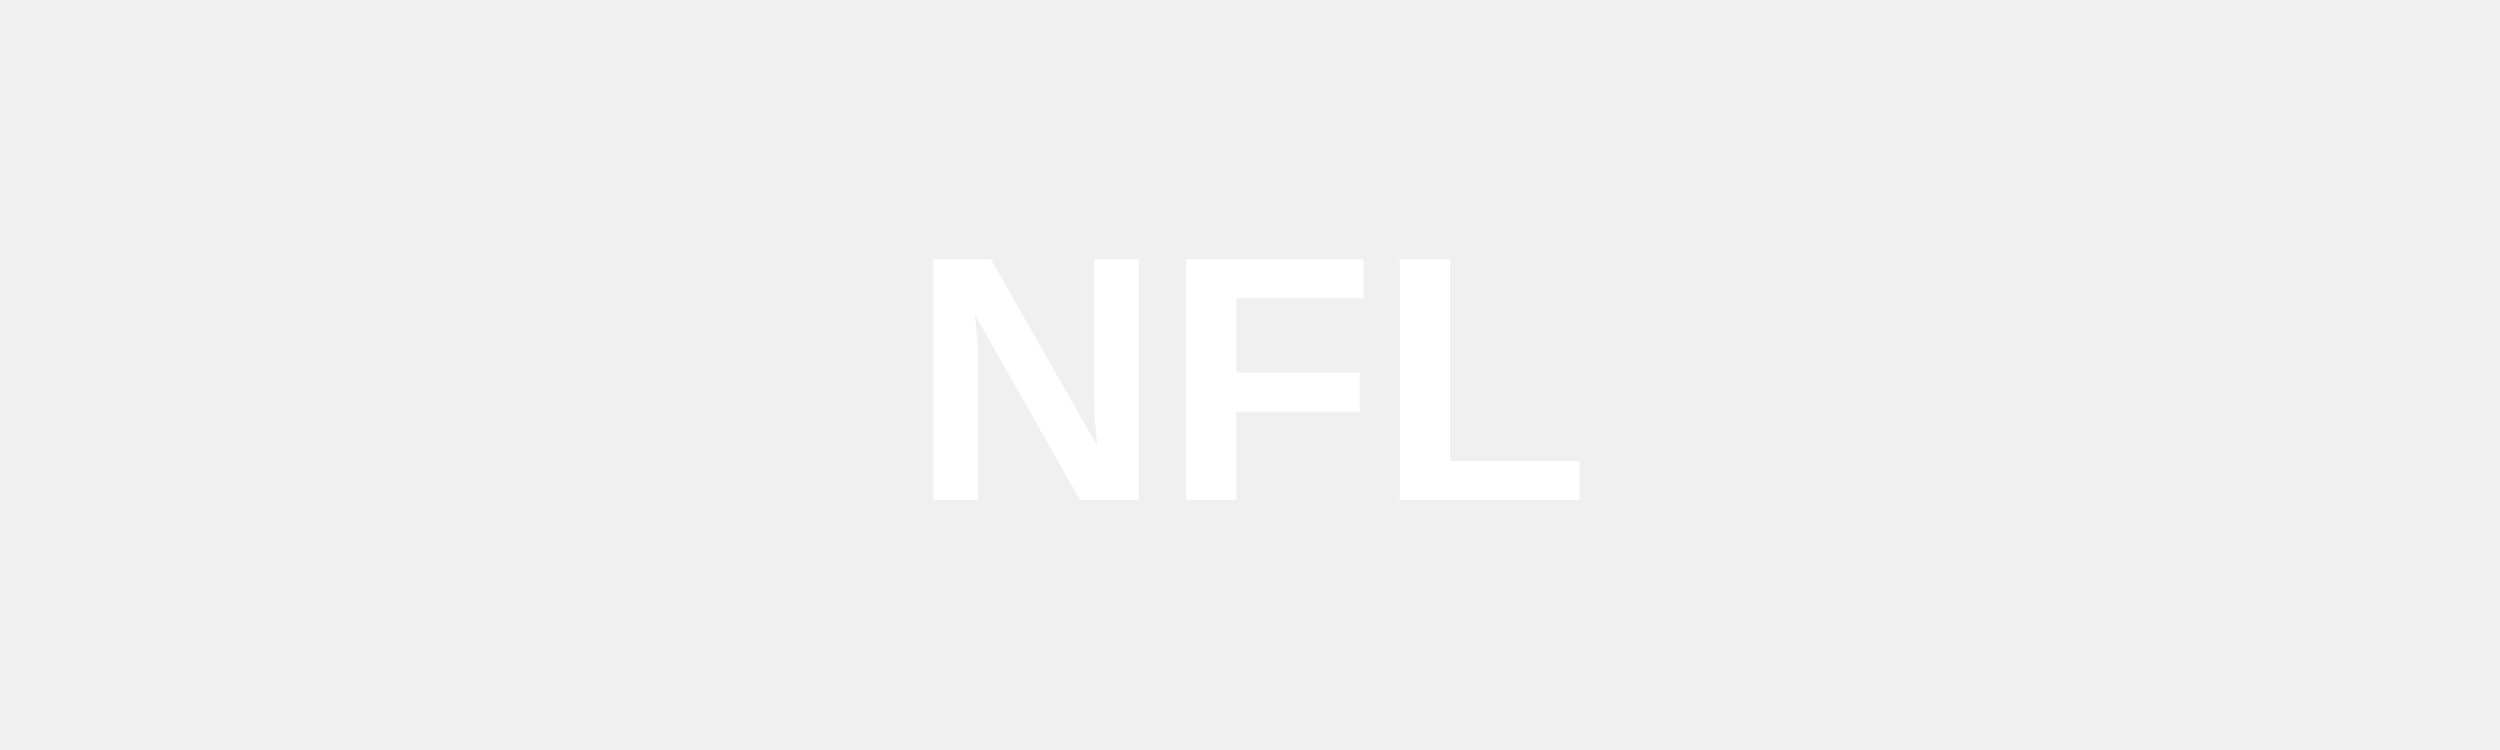
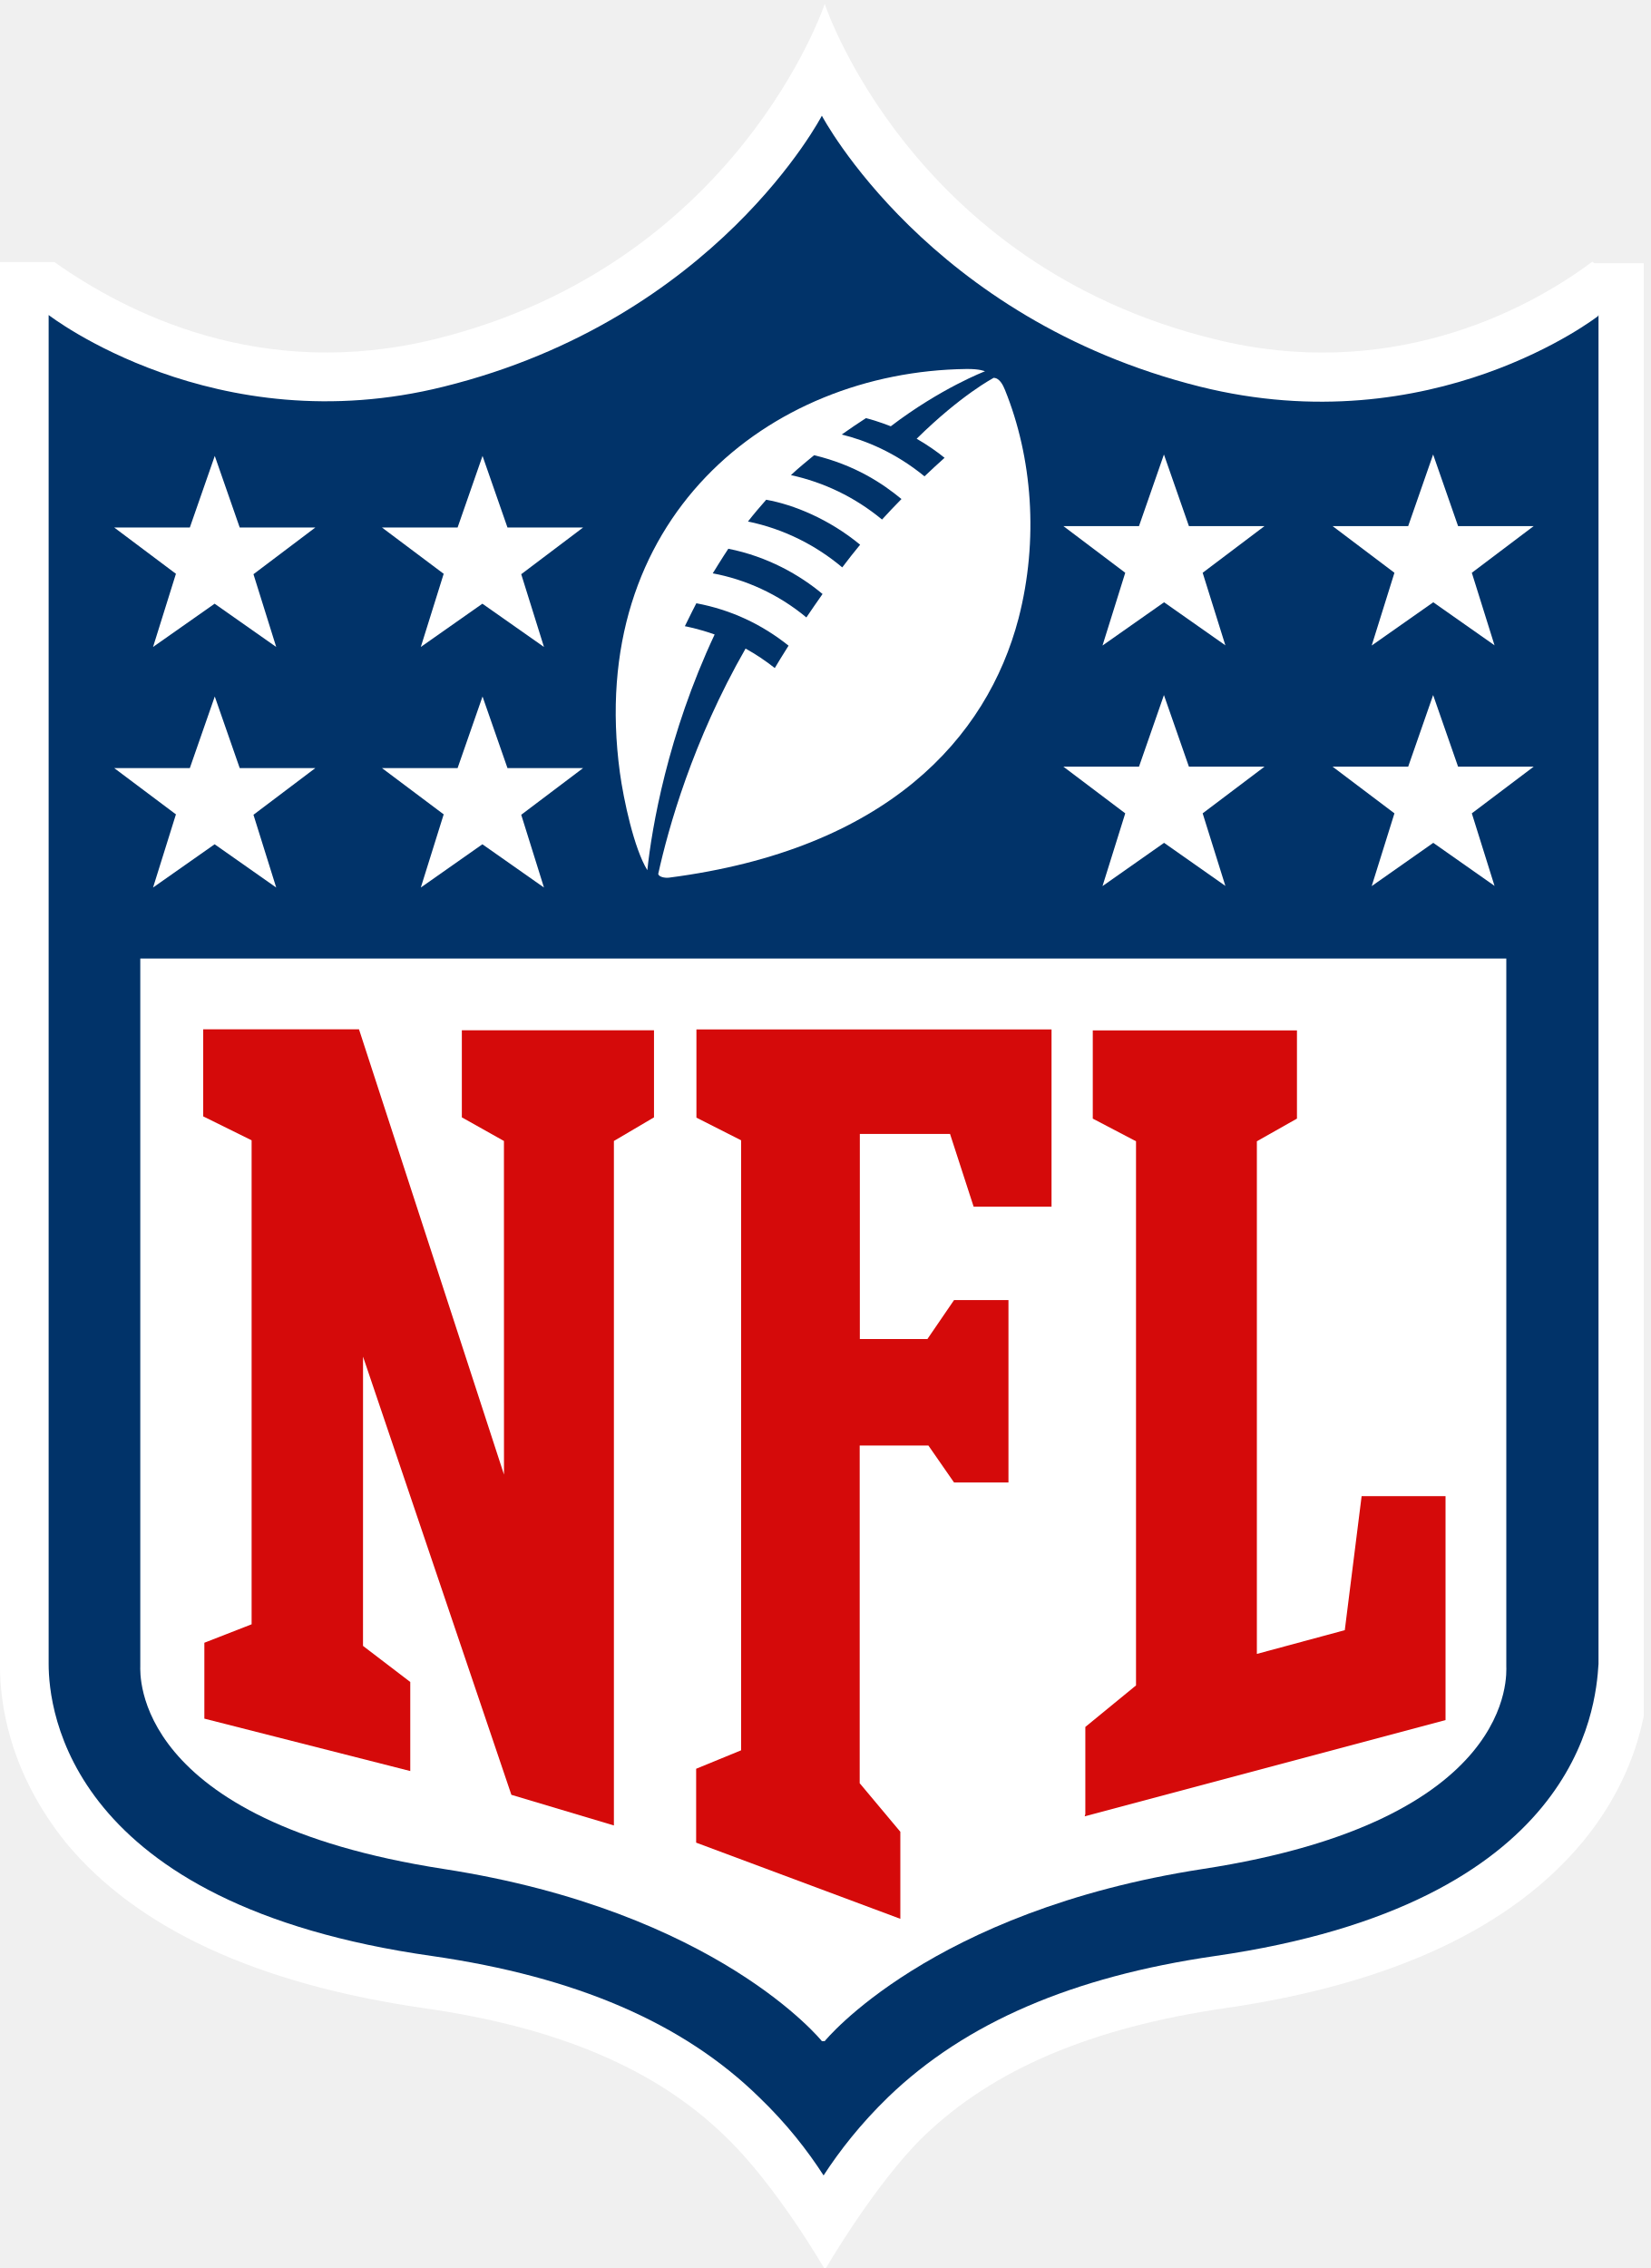
- <svg xmlns="http://www.w3.org/2000/svg" viewBox="0 0 200 60">
-   <text x="100" y="40" font-family="Arial,sans-serif" font-size="28" font-weight="700" fill="white" text-anchor="middle">NFL</text>
+ <svg xmlns="http://www.w3.org/2000/svg" xml:space="preserve" height="246" viewBox="0 0 178.517 245.941" width="179" version="1.1">
+   <defs>
+     <clipPath id="a" clipPathUnits="userSpaceOnUse">
+       <path d="m19 0h574v792h-574v-792z" />
+     </clipPath>
+   </defs>
+   <g transform="matrix(1.25 0 0 -1.25 -294 617)">
+     <g style="" transform="matrix(.716 0 0 .716 87.1 112)">
+       <g style="" clip-path="url(#a)" transform="matrix(.347 0 0 .347 200 258)">
+         <path d="m575 701c-24-18-72-42-132-27-106 26-136 117-136 117s-30.2-90.9-136-117c-60.9-15-108 9.2-133 26.9h-19v-490c0-13 3-37 23.1-62 24.9-30 66.9-49.3 125-57.7 47-6.7 81-21.3 105-44.6 18-17.1 35-46.7 35-46.7s17.5 30.2 34.6 46.7c24.2 23.3 58.5 37.8 105 44.6 58.2 8.41 100 28 125 58.1 20.1 24.4 23.1 48.9 23.1 61.2v490h-19.1" fill="#fff" />
+         <path d="m577 682s-57.7-44.9-139-24.6c-94.7 23.7-132 94.6-132 94.6s-36.8-71-132-94.6c-80-20-138 25-138 25v-471c0.01-16 6.7-84 134-102 50.1-7.25 87.5-23.3 114-49.2 9.68-9.28 17-18.7 22.6-27.4 5.63 8.67 13 18.1 22.6 27.4 26.9 25.9 64.3 42 114 49.2 127 18.3 133 86.3 134 102v471" fill="#013369" />
+         <path d="m307 79.7s36.8 45.4 132 60.1c110 16.9 106 68.3 106 70.9v247h-477v-247c0-2.6-3.24-54 106-70.9 95.6-14.8 132-60.1 132-60.1" fill="#fff" />
+         <g fill="#D50A0A">
+           <path d="m195 277-0.017 117-14.7 8.25v30.4h67.1v-30.4l-14-8.25v-239l-35.8 10.7-51.8 153-0.01-101 16.5-12.6v-31.1l-71.9 18.3v26.5l16.5 6.44v169l-16.9 8.35v30.4h54.4l50.8-156" />
+           <path d="m319 170 14.4-17.2v-30.4l-71.3 26.6v25.8l15.7 6.44v213l-15.6 7.91v30.8h124v-61.9h-27.2l-8.24 25.4h-31.5v-71.6h23.6l9.3 13.6h19v-63.7h-19l-8.95 12.9h-24v-118" />
+           <path d="m398 159v30.4l17.7 14.5v190l-15.1 7.91v30.8h71.3v-30.8l-14-7.91v-179l30.7 8.29 5.88 46.8h29.3v-78.2l-126-33.6" />
+         </g>
+         <g fill="#fff">
+           <path d="m80.5 508-21.6 16.2h26.4l8.71 25 8.71-25h26.4l-21.6-16.3 7.94-25.4-21.5 15.1-21.5-15.1 7.94 25.4" />
+           <path d="m174 508-21.6 16.2h26.4l8.71 25 8.71-25h26.4l-21.6-16.3 7.94-25.4-21.5 15.1-21.5-15.1 7.94 25.4" />
+           <path d="m80.5 592-21.6 16.2h26.4l8.71 25 8.71-25h26.4l-21.6-16.3 7.94-25.4-21.5 15.1-21.5-15.1 7.94 25.4" />
+           <path d="m174 592-21.6 16.2h26.4l8.71 25 8.71-25h26.4l-21.6-16.3 7.94-25.4-21.5 15.1-21.5-15.1 7.94 25.4" />
+           <path d="m541 483-21.5 15.1-21.5-15.1 7.94 25.4-21.6 16.3h26.4l8.71 25 8.71-25h26.4l-21.6-16.3 7.95-25.4" />
+           <path d="m447 483-21.5 15.1-21.5-15.1 7.94 25.4-21.6 16.3h26.4l8.71 25 8.72-25h26.4l-21.6-16.3 7.95-25.4" />
+           <path d="m541 567-21.5 15.1-21.5-15.1 7.94 25.4-21.6 16.3h26.4l8.71 25 8.71-25h26.4l-21.6-16.3 7.95-25.4" />
+           <path d="m447 567-21.5 15.1-21.5-15.1 7.94 25.4-21.6 16.3h26.4l8.71 25 8.72-25h26.4l-21.6-16.3 7.95-25.4" />
+           <path d="m327 611c-9.61 7.92-20.4 13-31.8 15.5 2.77 2.62 5.61 4.87 8.1 6.95 14.3-3.44 23.9-9.85 30.5-15.3-2.34-2.4-4.61-4.74-6.76-7.13zm-13.9-16.7c-9.16 7.69-20.3 13.4-32.9 16 1.93 2.49 4.19 5.14 6.36 7.6 9.64-1.71 22-6.79 32.8-15.7-2.2-2.64-4.26-5.32-6.2-7.87zm-12.5-17.5c-9.88 8.23-21.4 13.3-32.7 15.4 0 0 3.47 5.66 5.44 8.59 13.8-2.74 25-9.2 32.9-15.8-2.02-2.88-3.93-5.64-5.64-8.18zm65.3 83.6s-11.2-5.83-26.8-21.2c3.52-1.99 7.48-4.77 9.75-6.66-2.36-2.09-4.77-4.35-7.01-6.47-10.2 8.37-20.7 12.6-28.9 14.6 2.72 1.95 5.61 3.87 8.46 5.73 4.4-1.12 8.66-2.85 8.66-2.85 17.6 13.4 32.9 19.2 32.9 19.2s-1.77 0.866-6.48 0.804c-69.3-0.895-133-52.6-121-141 1.29-9.39 4.94-26.5 9.58-34 1.54 14.7 7.08 47.3 23.5 82.3-5.71 2.05-10.4 2.89-10.4 2.89 1.68 3.52 4.01 8.01 4.01 8.01 12.2-2.29 22.9-7.38 32.2-14.8-2.23-3.61-3.74-5.96-4.81-7.82-3.26 2.57-6.56 4.78-10.2 6.8-18.5-32.3-27-62.8-30.5-78.7 0.192-0.984 2.2-1.49 3.82-1.28 75.9 9.83 111 48.6 122 90.5 7.11 27.5 4.78 56.3-4.74 79.8-0.669 1.65-1.97 4.39-4.18 4.19" />
+         </g>
+       </g>
+     </g>
+   </g>
</svg>
